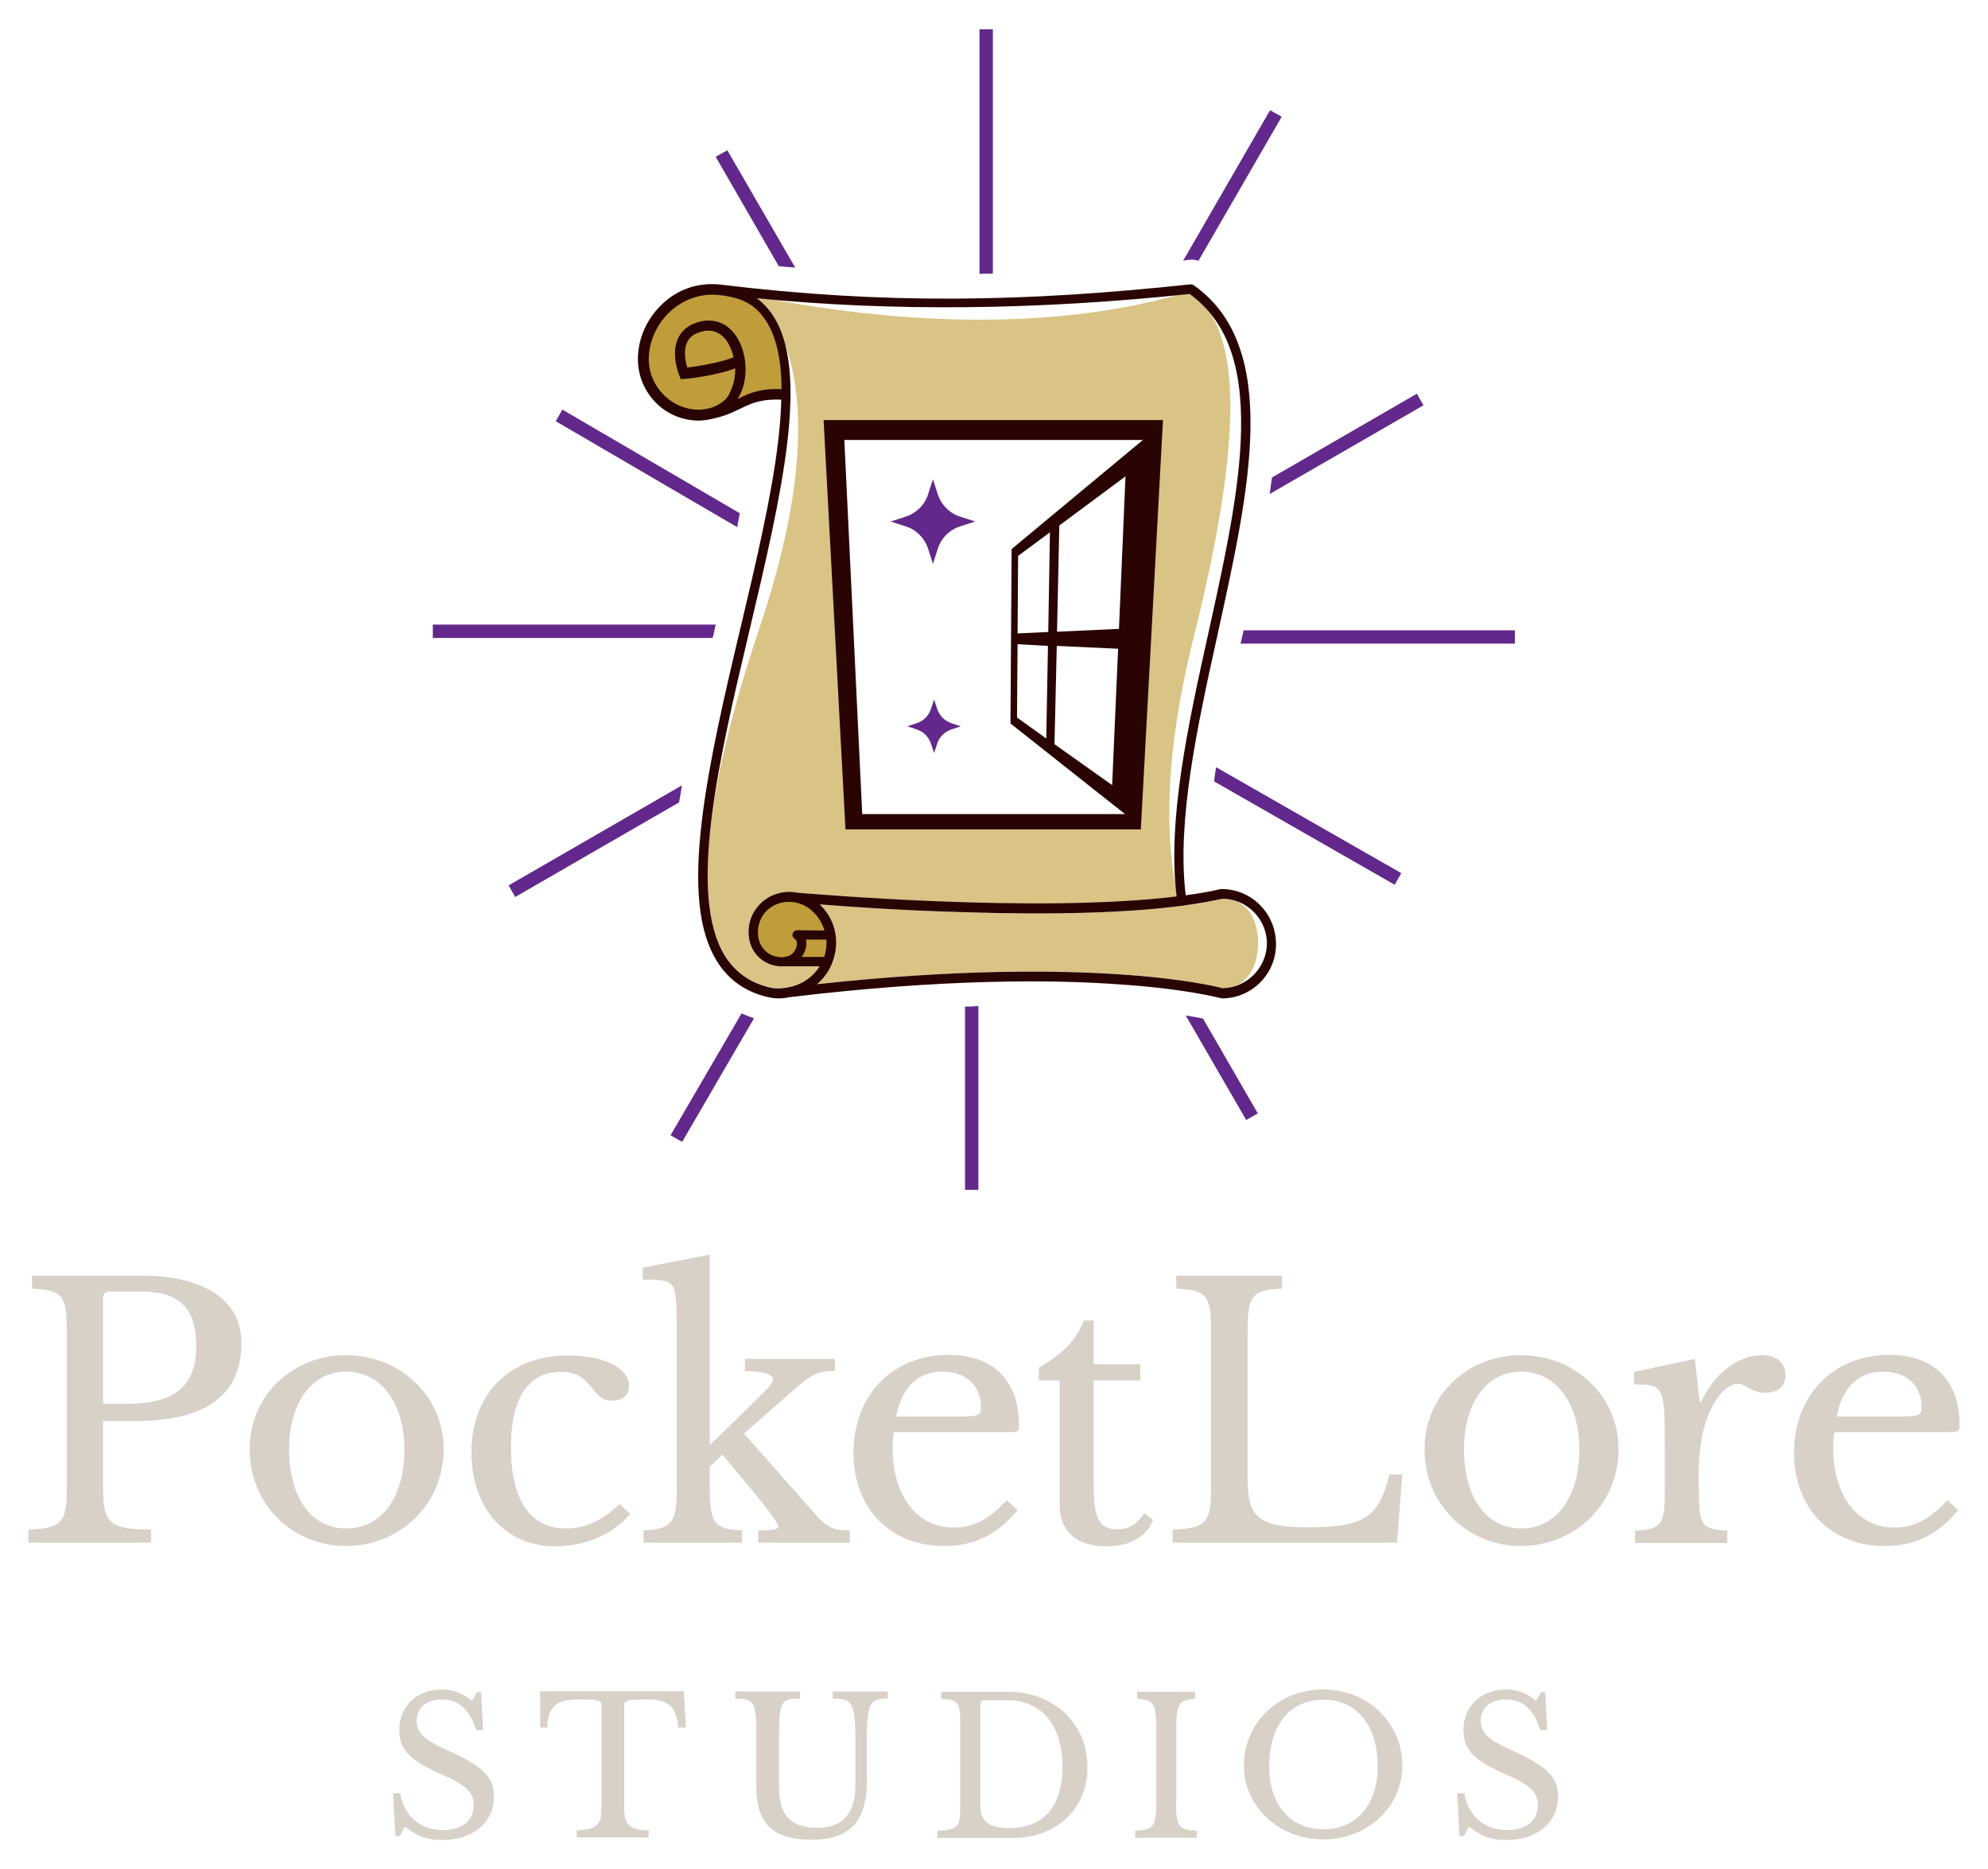
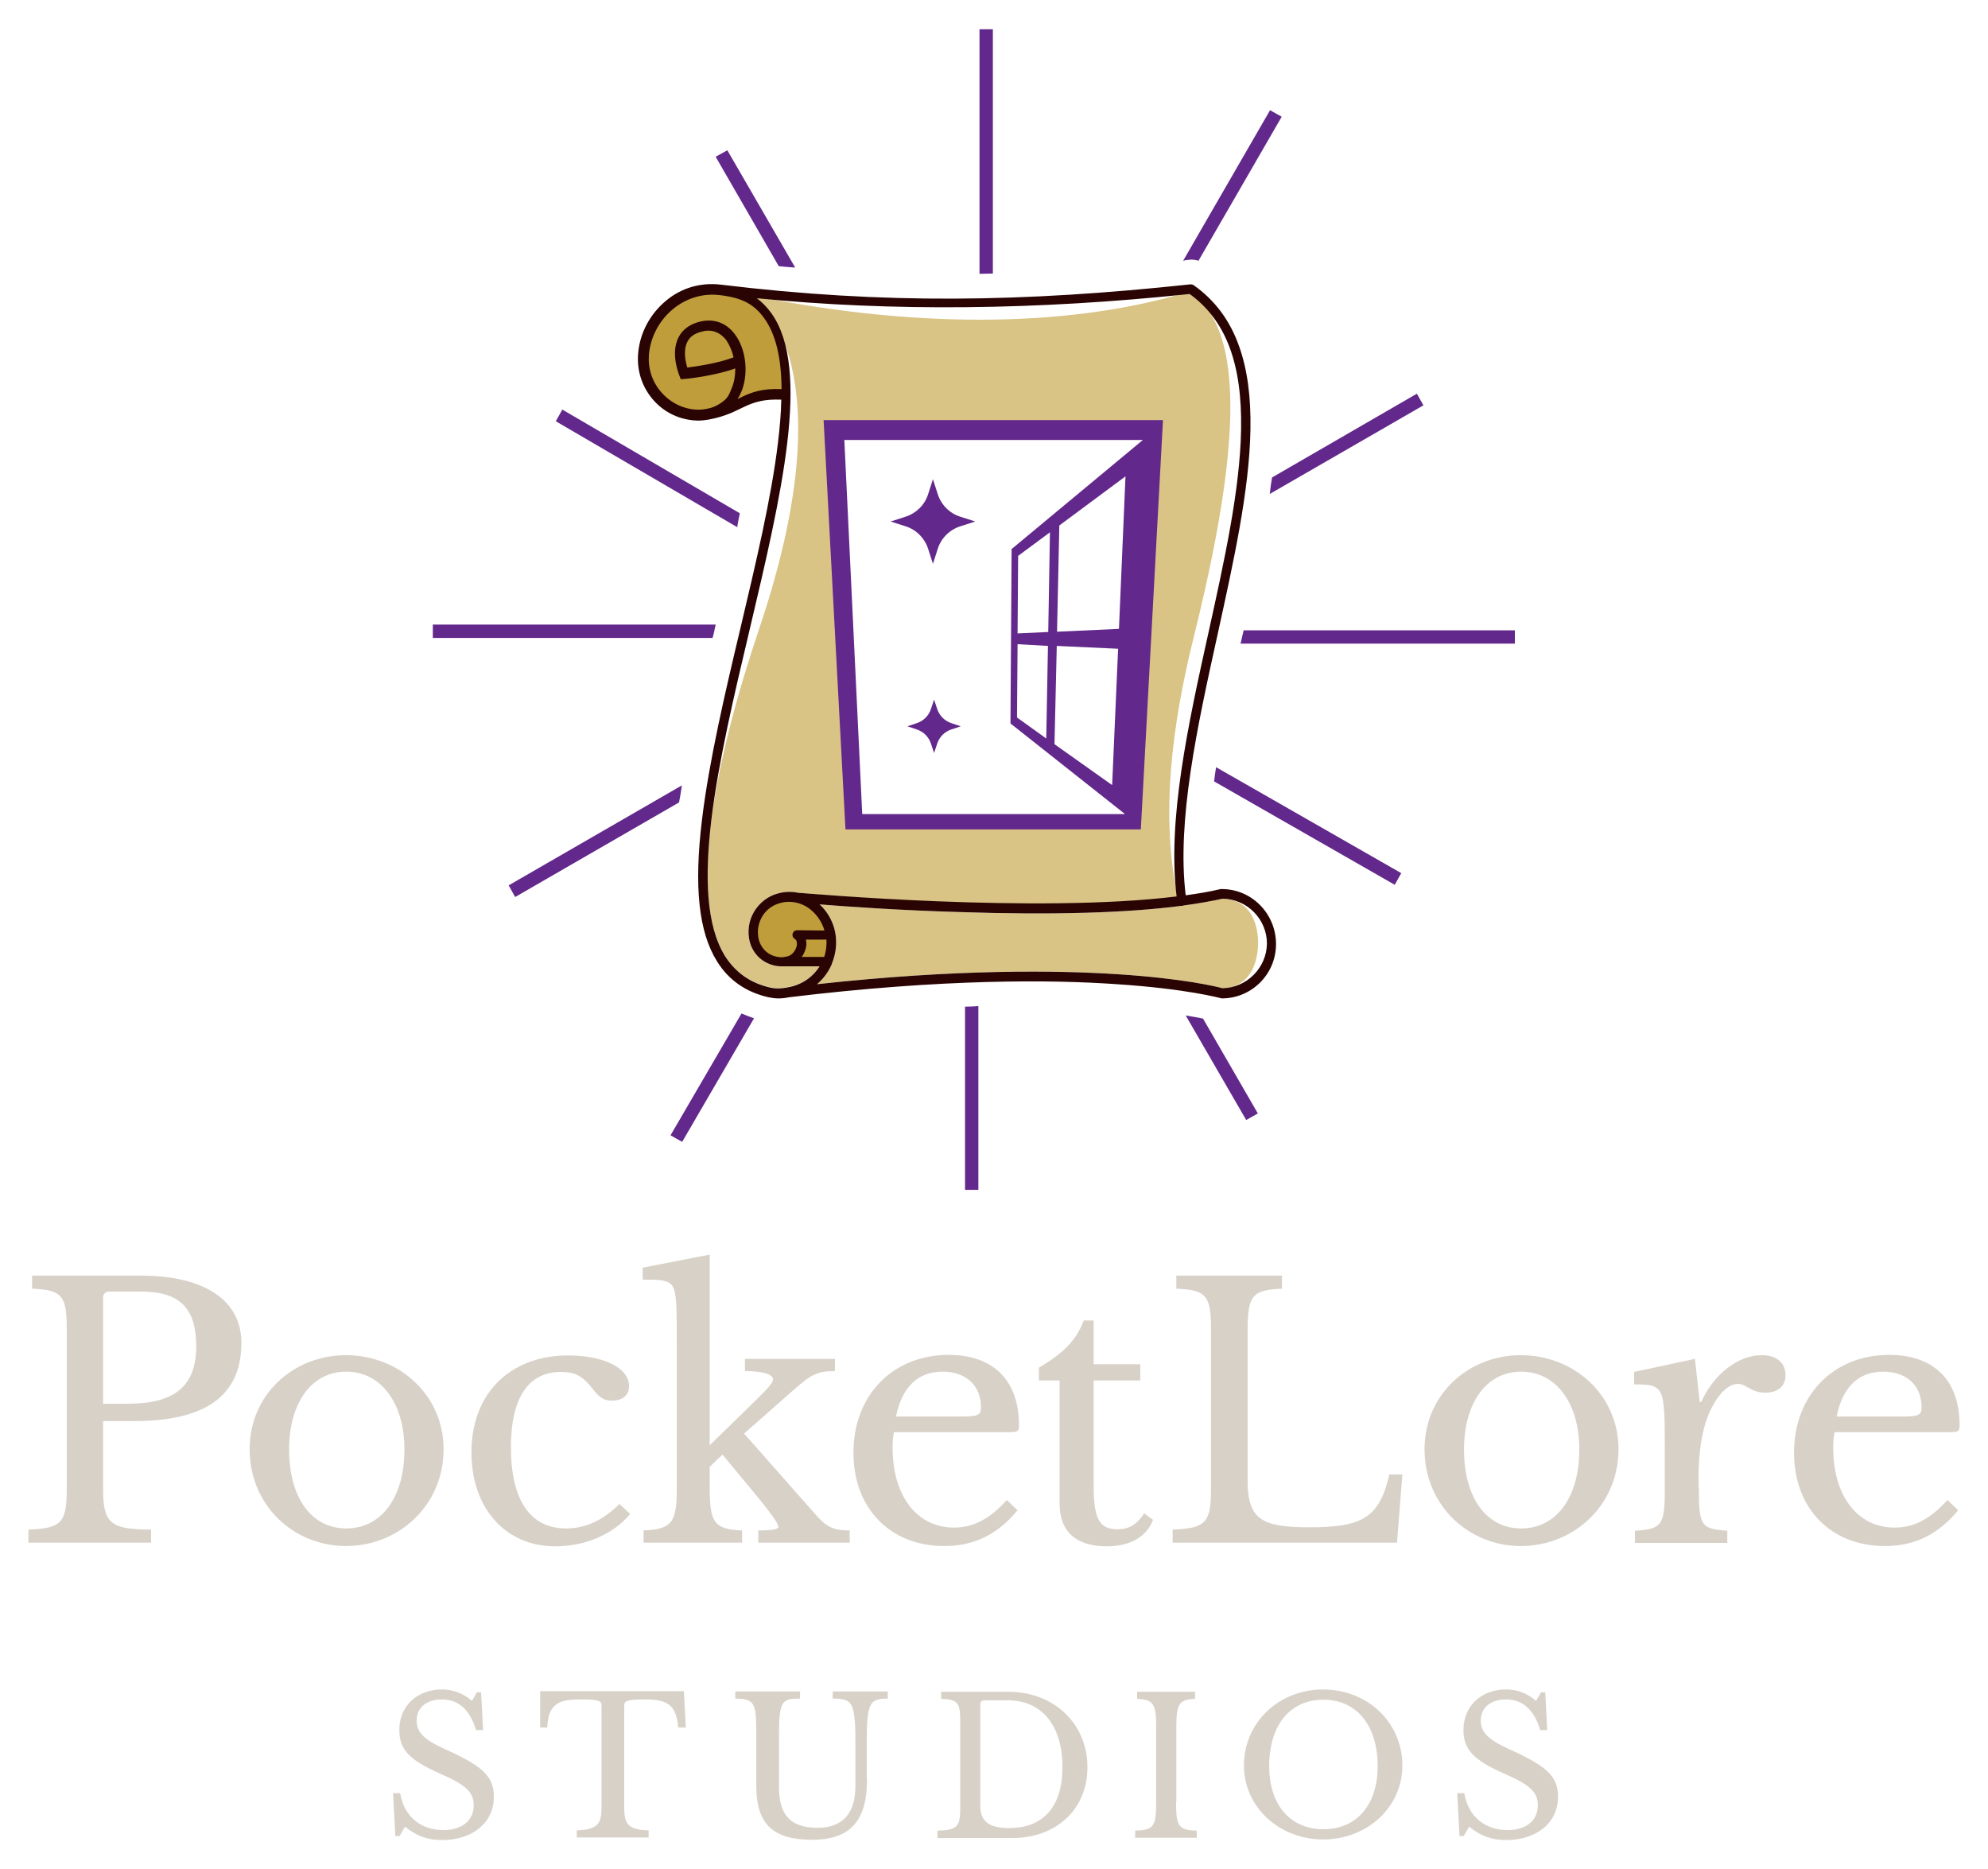
<svg xmlns="http://www.w3.org/2000/svg" xmlns:xlink="http://www.w3.org/1999/xlink" version="1.1" x="0px" y="0px" viewBox="150 171 700 658" style="enable-background:new 0 0 1000 1000;" xml:space="preserve">
  <style type="text/css">
	.st0{fill:#D8D1C8;}
	.st1{fill:#BF9D3B;}
	.st2{fill:#D9C486;}
	.st3{enable-background:new    ;}
	.st4{clip-path:url(#SVGID_2_);}
	.st5{fill:#290403;}
+ 	.st4 .st5{fill:#62288B;} /* door linework lightened for dark background */
	.st6{fill:#62288B;}
	.st7{display:none;}
</style>
  <g id="Your_design">
    <g>
      <g>
        <g>
          <path class="st0" d="M197.3,671.3h-11v23.6c0,12.1,2.1,14.6,16.9,14.6v4.6H160v-4.6c11.5-0.4,13.5-2.4,13.5-13.9v-57      c0-11.4-1.7-13.5-12.2-13.9v-4.6h38.4c22.4,0,35.3,8.8,35.3,23.6C235,660.7,224.6,671.3,197.3,671.3z M186.3,665.2h8.7      c16.1,0,24.1-5.9,24.1-20.2c0-13.7-6.1-19.3-19.4-19.3h-11.3c-1.3,0-2.1,0.9-2.1,2.1V665.2z" />
          <path class="st0" d="M306.2,681.2c0,19.8-15.8,34.1-34.4,34.1c-18.3,0-33.9-14.2-33.9-34.1c0-19.3,15.5-33.1,33.9-33.1      C290.4,648.1,306.2,662,306.2,681.2z M251.8,681.3c0,16.9,7.8,27.8,20.1,27.8c12.5,0,20.5-11,20.5-27.8      c0-16.3-8.2-27.4-20.5-27.4C259.7,653.9,251.8,664.9,251.8,681.3z" />
          <path class="st0" d="M371.9,704c-5.9,7.1-15.7,11.4-26.4,11.4c-17.4,0-29.5-13.3-29.5-33.1c0-20.8,13.7-34.1,34-34.1      c12.6,0,21.5,4.4,21.5,10.8c0,3.2-2.3,5.1-6,5.1c-2.9,0-4.4-0.9-7.5-5c-3.2-3.8-5.7-5.1-10.5-5.1c-11.5,0-17.6,9.2-17.6,26.5      c0,18.6,6.8,28.6,19.4,28.6c6.7,0,12.7-2.6,18.8-8.6L371.9,704z" />
          <path class="st0" d="M417,709.8c5.4,0,7.1-0.5,7.1-1.3c-0.1-1.2-2.8-4.9-6.7-9.7l-13-15.7l-4.5,4.3v7.2      c0,12.6,1.6,14.8,11.4,15.2v4.3h-34.7v-4.3c9.8-0.4,11.7-2.7,11.7-14.3v-51.2c0-12.4,0-18.3-1.5-20.5c-1.5-2.3-4.8-2.3-10.5-2.3      v-4.2l23.6-4.6v67.1l11.4-11.1c7.3-7.2,10.9-10.4,10.9-12.1c0-1.7-3.5-2.9-9.9-2.9v-4.3H444v4.3c-6.1,0-8.4,1.2-14.4,6.5      L412,675.7l24.2,27.4c4.6,5.4,6.7,6.7,13,6.7v4.3H417V709.8z" />
          <path class="st0" d="M508.3,702.7c-7.1,8.6-15.4,12.6-25.8,12.6c-19.1,0-32-13.3-32-32.9c0-20.1,13.8-34.4,33.5-34.4      c15.7,0,24.8,8.9,24.8,24.8c0,2.2-0.5,2.4-3.8,2.4h-40.2c-0.4,1.3-0.5,3.3-0.5,5.5c0,17,8.6,28.1,21.6,28.1      c6.7,0,12.5-2.9,18.6-9.7L508.3,702.7z M488.1,669.7c6.6,0,7.3-0.5,7.3-3.4c0-7.5-5.3-12.4-13.5-12.4c-8.7,0-14.3,5.4-16.4,15.8      H488.1z" />
          <path class="st0" d="M515.8,657v-4.5c8.7-5.1,13.2-9.7,15.8-16.6h3.5v15.4h16.4v5.7h-16.4v37.2c0,11.5,2,15.2,8.4,15.2      c4,0,6.7-1.6,9.4-5.6l3.1,2.3c-2.3,6-8.1,9.3-16.4,9.3c-10.8,0-16.5-5.4-16.5-14.9V657H515.8z" />
          <path class="st0" d="M641.9,714.1h-79v-4.6c11.5-0.4,13.5-2.4,13.5-13.9v-57c0-11.4-1.7-13.5-12.2-13.9v-4.6h37.2v4.6      c-10.5,0.4-12.1,2.4-12.1,14.8v52.7c0,13.7,4.9,16.5,21.8,16.5c18.7,0,24.6-3.4,28.1-18.6h4.6L641.9,714.1z" />
          <path class="st0" d="M719.9,681.2c0,19.8-15.8,34.1-34.4,34.1c-18.3,0-33.9-14.2-33.9-34.1c0-19.3,15.5-33.1,33.9-33.1      C704.1,648.1,719.9,662,719.9,681.2z M665.5,681.3c0,16.9,7.8,27.8,20.1,27.8c12.5,0,20.5-11,20.5-27.8      c0-16.3-8.2-27.4-20.5-27.4C673.4,653.9,665.5,664.9,665.5,681.3z" />
          <path class="st0" d="M748.2,694.7c0,13.5,0.7,14.6,10,15.2v4.3h-32.5v-4.3c9.4-0.5,10.5-2,10.5-14.3v-14.3      c0-22.3-0.2-22.9-10.8-22.9V654l21.4-4.6l1.7,15.2h0.5c4.4-9.8,13-16.5,21.3-16.5c5.3,0,8.4,2.7,8.4,7c0,3.9-2.6,6.2-7.1,6.2      c-5.1,0-6.7-3.1-9.7-3.1c-4.4,0-9.3,6.4-11.7,14.9c-1.3,4.6-2.1,10.9-2.1,17.4V694.7z" />
          <path class="st0" d="M839.5,702.7c-7.1,8.6-15.4,12.6-25.8,12.6c-19.1,0-32-13.3-32-32.9c0-20.1,13.8-34.4,33.5-34.4      c15.7,0,24.8,8.9,24.8,24.8c0,2.2-0.5,2.4-3.8,2.4H796c-0.4,1.3-0.5,3.3-0.5,5.5c0,17,8.6,28.1,21.6,28.1      c6.7,0,12.5-2.9,18.6-9.7L839.5,702.7z M819.3,669.7c6.6,0,7.3-0.5,7.3-3.4c0-7.5-5.3-12.4-13.5-12.4c-8.7,0-14.3,5.4-16.4,15.8      H819.3z" />
        </g>
      </g>
      <g>
        <g>
          <path class="st0" d="M288.4,802.3h2.5c1.3,8.1,7.2,13,15.2,13c6.6,0,10.7-3.4,10.7-8.7c0-4.6-2.7-7.2-11.7-11.1      c-11.1-4.9-14.5-8.6-14.5-15.5c0-8.3,6.2-14.2,15-14.2c3.9,0,7.2,1.2,10.6,4l1.7-3h1.5l0.7,13.3h-2.5c-2.1-7.3-6.3-10.8-12-10.8      c-5.4,0-8.9,2.9-8.9,7.4c0,4.2,2.6,6.8,10.2,10.2c13.3,6,17,9.6,17,16.7c0,9-7.4,15.2-18.2,15.2c-5.1,0-8.9-1.3-13.1-4.7      l-1.9,3.3h-1.5L288.4,802.3z" />
          <path class="st0" d="M391.5,779.2h-2.7c-0.6-7.8-3.7-9.9-11.4-9.9c-6.6,0-7.6,0.5-7.6,2.1v35.8c0,5.8,1.1,8,8.6,8.2v2.5h-25.3      v-2.5c7.6-0.3,8.7-2.5,8.7-8.2v-35.8c0-1.5-0.9-2.1-6.6-2.1c-7,0-12.2,0.4-12.5,9.9h-2.5v-12.8h50.6L391.5,779.2z" />
          <path class="st0" d="M455.3,797.3c0,14.1-5.3,21.4-19.3,21.4c-13.2,0-19.7-4.9-19.7-18.9v-17.7c0-6.6-0.1-9.9-1.6-11.6      c-1.1-1.1-2.8-1.5-5.8-1.5v-2.5h22.8v2.5c-3,0-4.8,0.2-5.9,1.6c-1.2,1.6-1.5,4.9-1.5,11.4v18.2c0,9.1,3.5,14.3,13.5,14.3      c8.9,0,13.4-5.1,13.4-14.7v-16.1c0-8-0.5-11.7-2.2-13.4c-1.2-1.1-3.1-1.3-5.8-1.3v-2.5h19.4v2.5c-2.8,0-4.6,0.3-5.7,1.8      c-1.3,1.9-1.7,5.6-1.7,12.9V797.3z" />
          <path class="st0" d="M480.1,818v-2.5c6.8-0.2,8-1.3,8-7.6v-31.2c0-6.2-0.9-7.4-6.7-7.6v-2.5H505c16.1,0,27.9,11.2,27.9,26.6      c0,14.7-10.9,24.9-26.5,24.9H480.1z M496.3,769.7c-0.7,0-1.1,0.5-1.1,1.1v36.2c0,5.2,3.2,7.6,10,7.6c12.1,0,18.9-7.4,18.9-21.5      c0-14.8-7.4-23.5-19.3-23.5H496.3z" />
          <path class="st0" d="M564.1,805.4c0,8.8,1,9.9,7.3,10.1v2.5h-21.7v-2.5c6.3-0.2,7.4-1.3,7.4-9.6v-27.2c0-7.6-0.9-9.4-6.7-9.6      v-2.5h20.4v2.5c-5.8,0.2-6.6,2-6.6,10.1V805.4z" />
          <path class="st0" d="M643.8,792.6c0,14.5-12.3,26-27.9,26c-15.5,0-27.9-11.5-27.9-26c0-15.1,12.2-26.8,27.9-26.8      C631.6,765.8,643.8,777.5,643.8,792.6z M635.1,792.8c0-14.3-7.4-23.4-19.1-23.4c-11.8,0-19.1,9-19.1,23.4      c0,13.6,7.4,22.2,19.1,22.2C627.7,815,635.1,806.4,635.1,792.8z" />
          <path class="st0" d="M663.1,802.3h2.5c1.3,8.1,7.2,13,15.2,13c6.6,0,10.7-3.4,10.7-8.7c0-4.6-2.7-7.2-11.7-11.1      c-11.1-4.9-14.5-8.6-14.5-15.5c0-8.3,6.2-14.2,15-14.2c3.9,0,7.2,1.2,10.6,4l1.7-3h1.5l0.7,13.3h-2.5c-2.1-7.3-6.3-10.8-12-10.8      c-5.4,0-8.9,2.9-8.9,7.4c0,4.2,2.6,6.8,10.2,10.2c13.3,6,17,9.6,17,16.7c0,9-7.4,15.2-18.2,15.2c-5.1,0-8.9-1.3-13.1-4.7      l-1.9,3.3h-1.5L663.1,802.3z" />
        </g>
      </g>
      <g>
        <path class="st1" d="M395.8,316c-0.5,0-0.9,0-1.4-0.1c-5-0.5-9.5-2.8-12.7-6.7c-3.2-3.8-4.7-8.7-4.2-13.7     c0.6-6.4,3.8-12.5,8.8-16.5c4.1-3.3,9-5.1,14.2-5.1c0.9,0,1.8,0.1,2.7,0.2l0.1,0c8,0.9,12.6,3.3,16.3,8.6c4,5.7,6,13.9,6.1,25.2     l0,0.8l-0.8,0c-0.5,0-1,0-1.5,0c-5.6,0-9.2,1.3-13.4,3.4l-2.6,1.4l1.6-2.5c0.2-0.3,0.8-1.4,1.1-2.1l0,0l0,0     c0.1-0.3,0.3-0.9,0.4-1.1c2.1-6.3,1.1-13.9-2.6-18.7c-2.2-2.9-5.2-4.5-8.5-4.5c-0.9,0-1.8,0.1-2.8,0.3c-3.5,0.8-5.9,2.6-7.2,5.2     c-2.7,5.4,0.2,12.5,0.3,12.8l0.3,0.7l0.8-0.1c0.4,0,10.3-1,17.6-3.6l1-0.4l0,1.1c0,2.8-0.5,5.4-1.5,7.6l-0.4,1     c-0.7,1.5-1.5,2.6-2.3,3.3c-1.8,1.5-4,2.6-6.4,3.1c-0.2,0-0.3,0.1-0.4,0.1l0,0l-0.1,0C397.6,315.9,396.7,316,395.8,316z" />
        <path class="st1" d="M391.3,300.7c-0.7-2.2-1.6-6.4,0.1-9.6c1.1-2.1,3-3.4,5.8-4.1c0.8-0.2,1.5-0.3,2.2-0.3c3.4,0,5.6,2,6.9,3.6     c1.3,1.7,2.3,3.9,2.8,6.3l0.1,0.6l-0.6,0.2c-5.5,2.2-13.4,3.3-16.5,3.7l-0.7,0.1L391.3,300.7z" />
        <path class="st2" d="M568.9,273.6c-38.9,11.9-91.8,14-153.8,1.5c2,1.5,33.4,24.8,2.2,117.3c-15.1,44.8-25.4,93.5-12,115.1     c3.6,5.9,8.9,9.5,16,11.1c2.2,0.5,4.8,0.3,7.9-0.5c3.9-1,7.3-3.5,9.4-6.9h-13c-2.2,0.1-4.3-0.4-6.3-1.6c-2.7-1.6-4.6-4.1-5.3-7     c-0.9-3.6-0.4-7.4,1.5-10.6c1.9-3.2,4.9-5.5,8.6-6.5c2.3-0.6,4.6-0.7,6.9-0.2c2.9,0.3,84.2,7.7,133.7,1.6     c-6.1-28.6-2.2-60.4,5.9-92.7C590.2,315.2,584.9,284.8,568.9,273.6z M548.9,459.7h-97.8l-7.8-138.4h112.3L548.9,459.7z" />
        <path class="st1" d="M430.8,508.7l0.9-1.2c0.8-1.1,1.3-2.3,1.4-3.5c0.1-0.7,0.1-1.3-0.1-1.9l-0.2-1l8.9,0l0,0.7     c0.1,2.2-0.2,4.3-0.9,6.4l-0.2,0.5H430.8z" />
        <path class="st1" d="M424.8,508.7c-1.5-0.1-2.9-0.5-4.1-1.2c-2.1-1.2-3.6-3.2-4.2-5.5c-0.8-3-0.4-6.1,1.2-8.7     c1.5-2.6,4-4.5,7-5.3c1.1-0.3,2.1-0.4,3.2-0.4c2.6,0,5.1,0.8,7.3,2.3c2.9,2,5.1,5,6.1,8.4l0.3,1l-10.8,0c-0.4,0-0.8,0.3-0.9,0.7     c-0.1,0.4,0.1,0.8,0.4,1c0.8,0.5,1.2,1.5,1.1,2.8c-0.2,1.9-1.7,4.1-3.9,4.7c-0.6,0.2-1.2,0.3-1.9,0.3l0,0H424.8z" />
        <path class="st2" d="M580.4,518.9c-1.8-0.5-13.5-3.4-36.7-4.9c-21.4-1.4-56.6-1.9-106,3.5c1.6-1.4,3-3,4.1-4.9     c0.4-0.7,0.8-1.5,1.1-2.2c0,0,0,0,0-0.1c1.6-3.9,2-8.2,0.9-12.3c-0.9-3.3-2.7-6.3-5.2-8.6c10,0.8,28.5,2.1,49.3,2.7     c32.8,1.1,59,0.3,78.2-2.2c0,0,0,0,0.1,0c0.1,0,0.2,0,0.2,0c0.1,0,0.2,0,0.3-0.1c5.1-0.7,9.7-1.5,13.8-2.4     c8.6,0.1,12.5,7.1,12.5,15.8C592.8,511.7,589,518.8,580.4,518.9z" />
        <g>
          <g class="st3">
            <defs>
              <polygon id="SVGID_1_" class="st3" points="440,318.9 447.7,463 551.7,463 559.5,318.9       " />
            </defs>
            <clipPath id="SVGID_2_">
              <use xlink:href="#SVGID_1_" style="overflow:visible;" />
            </clipPath>
            <g class="st4">
              <path class="st5" d="M546.3,338.7L523,356l-0.8,37.4l21.8-1L546.3,338.7 M519.7,358.4l-11.2,8.3l-0.2,27.3l10.8-0.5        L519.7,358.4 M508.3,397.8l-0.2,25.8l10.3,7.4l0.6-32.6L508.3,397.8 M522.1,398.4l-0.8,34.6l20.3,14.4l2.1-48L522.1,398.4         M447.3,325.9l6.3,131.7h92.4l0-0.1l-40.2-31.8l0.4-61.4l46.1-38.3l0-0.1H447.3 M551.7,463h-104L440,318.9h119.5L551.7,463" />
            </g>
          </g>
        </g>
        <path class="st6" d="M478.5,339.7l1.7,5.3c1.2,3.7,4.1,6.7,7.9,7.9l5.3,1.7l-5.3,1.7c-3.7,1.2-6.7,4.1-7.9,7.9l-1.7,5.3l-1.7-5.3     c-1.2-3.7-4.1-6.7-7.9-7.9l-5.3-1.7l5.3-1.7c3.7-1.2,6.7-4.1,7.9-7.9L478.5,339.7z" />
        <path class="st6" d="M478.9,417.3l1.1,3.3c0.8,2.4,2.6,4.2,5,5l3.3,1.1l-3.3,1.1c-2.4,0.8-4.2,2.6-5,5l-1.1,3.3l-1.1-3.3     c-0.8-2.4-2.6-4.2-5-5l-3.3-1.1l3.3-1.1c2.4-0.8,4.2-2.6,5-5L478.9,417.3z" />
        <path class="st5" d="M580.2,484c-0.1,0-0.3,0-0.4,0c-3.7,0.9-7.9,1.6-12.3,2.2c-3.2-26.3,4.1-59.5,11.2-91.7     c5.7-26,11.2-50.7,11.6-72.2c0.2-11.7-1.1-21.3-4-29.4c-3.2-9.1-8.6-16.3-16-21.5c-0.3-0.2-0.7-0.3-1.1-0.3     c-58.8,6.3-107.8,7.1-165.5,0.1c-6.9-0.8-13.7,1.1-19.1,5.6c-5.6,4.6-9.3,11.3-9.9,18.6c-0.5,5.8,1.2,11.4,4.9,15.9     c3.7,4.5,8.9,7.2,14.7,7.7c1.8,0.2,3.6,0,5.3-0.3c12-2.2,12.9-7.5,25.5-7c-0.1,4.7-0.5,9.8-1.2,15.4     c-2.3,19.2-7.8,42.3-13.1,64.7c-5.5,23.1-11.1,47-13.6,67.6c-2.9,23.8-1.2,39.7,5.3,50.1c4.1,6.6,10.2,10.8,18.1,12.6     c1.1,0.2,2.2,0.4,3.4,0.4c1.2,0,2.4-0.1,3.8-0.4c54.4-6.6,92.8-6.2,115.5-4.6c24.5,1.6,36.4,4.9,36.5,4.9c0.1,0,0.3,0.1,0.4,0.1     c10.6,0,19.1-8.6,19.1-19.1C599.3,492.6,590.7,484,580.2,484z M409.7,311.5c0.2-0.3,0.9-1.5,1.2-2.3c0.2-0.4,0.5-1.2,0.5-1.2     c2.2-6.4,1.1-14.4-2.7-19.4c-3-4-7.4-5.5-12.1-4.4c-3.7,0.9-6.3,2.8-7.7,5.6c-2.9,5.7,0.2,13.1,0.3,13.4l0.5,1.3l1.4-0.1     c0.5,0,10.4-1,17.8-3.7c0,2.6-0.4,5.1-1.4,7.3l-0.4,1c-0.5,1.2-1.2,2.3-2.1,3c-1.8,1.5-3.8,2.5-6,2.9c-0.3,0-0.4,0.1-0.5,0.1     c0,0,0,0,0,0c-1.2,0.2-2.5,0.3-3.7,0.2c-4.8-0.4-9.1-2.7-12.2-6.4c-3.1-3.7-4.5-8.3-4.1-13.1c0.6-6.2,3.7-12,8.6-16     c4.7-3.8,10.5-5.5,16.3-4.8c0,0,0,0,0,0c7.9,0.9,12.2,3.2,15.8,8.3c3.9,5.5,5.9,13.5,6,24.8C418.4,307.7,414.5,309,409.7,311.5z      M408.3,296.8c-5.4,2.1-13.1,3.2-16.3,3.6c-0.6-2-1.5-6,0-9c0.9-1.9,2.7-3.1,5.3-3.7c0.7-0.2,1.4-0.3,2.1-0.3c3,0,5,1.7,6.3,3.3     C406.9,292.5,407.8,294.6,408.3,296.8z M429.2,518.2c-3.1,0.8-5.7,1-7.9,0.5c-7.1-1.6-12.3-5.3-16-11.1     c-13.4-21.6-2.2-69.1,8.7-115.1c11.1-47,21.6-91.4,7.7-111.1c-1.5-2.1-3.2-3.9-5.2-5.4c47.4,4.7,98.6,4.2,152.4-1.5     c12.8,9.3,18.5,24.5,18.1,47.8c-0.4,21.2-5.8,45.7-11.5,71.5c-7.2,32.5-14.5,66-11.2,92.8c-49.5,6.1-130.4-1.1-133.3-1.3     c-2.3-0.5-4.6-0.4-6.9,0.2c-3.6,0.9-6.7,3.3-8.6,6.5c-1.9,3.2-2.4,7-1.5,10.6c0.8,3,2.7,5.5,5.3,7c1.9,1.1,4.1,1.7,6.3,1.6h13     C436.4,514.7,433.1,517.1,429.2,518.2z M433.8,501.8l7.2,0c0.1,2.1-0.1,4.1-0.8,6.1h-7.9c0.9-1.2,1.4-2.6,1.6-3.9     C434,503.3,433.9,502.5,433.8,501.8z M430.7,498.5C430.7,498.5,430.7,498.5,430.7,498.5c-0.8,0-1.4,0.5-1.6,1.2     c-0.2,0.7,0.1,1.5,0.8,1.9c0.7,0.4,0.7,1.4,0.7,2c-0.2,1.6-1.4,3.6-3.3,4.1c-0.6,0.1-1.1,0.2-1.7,0.3h-0.8     c-1.3-0.1-2.6-0.4-3.8-1.1c-1.9-1.1-3.2-2.9-3.8-5c-0.7-2.8-0.3-5.6,1.1-8.1c1.4-2.5,3.8-4.2,6.5-4.9c1-0.3,2-0.4,3-0.4     c2.4,0,4.7,0.7,6.8,2.1c2.7,1.9,4.8,4.8,5.7,8L430.7,498.5z M580.4,518.9c-1.8-0.5-13.5-3.4-36.7-4.9c-21.4-1.4-56.6-1.9-106,3.5     c1.6-1.4,3-3,4.1-4.9c0.4-0.7,0.8-1.5,1.1-2.2c0,0,0,0,0-0.1c1.6-3.9,2-8.2,0.9-12.3c-0.9-3.3-2.7-6.3-5.2-8.6     c10,0.8,28.5,2.1,49.3,2.7c32.8,1.1,59,0.3,78.2-2.2c0,0,0,0,0.1,0c0.1,0,0.2,0,0.2,0c0.1,0,0.2,0,0.3-0.1     c5.1-0.7,9.7-1.5,13.8-2.4c8.6,0.1,15.6,7.2,15.6,15.8C596,511.7,589,518.8,580.4,518.9z" />
        <path class="st6" d="M430,265.2l-23.9-41.3l-4.1,2.3l22.2,38.5C426.2,264.9,428.1,265.1,430,265.2z" />
        <path class="st6" d="M499.6,267.3v-86h-4.7v86.1C496.4,267.4,498,267.3,499.6,267.3z" />
        <path class="st6" d="M410.5,351.7L348,315.2l-2.3,4.1l63.9,37.3C409.8,355,410.2,353.3,410.5,351.7z" />
        <path class="st6" d="M568.2,262.5c0.4,0,0.7-0.1,1.1-0.1c0.9,0,1.8,0.1,2.7,0.4l29.3-50.7l-4.1-2.3l-30.6,53     C567.2,262.6,567.7,262.6,568.2,262.5z" />
        <path class="st6" d="M597.1,344.9l54.1-31.2l-2.3-4.1l-51,29.5C597.6,341,597.3,342.9,597.1,344.9z" />
        <path class="st6" d="M401.6,392.7c0.1-0.6,0.3-1.2,0.4-1.8h-99.6v4.7h98.5C401.2,394.7,401.4,393.7,401.6,392.7z" />
        <path class="st6" d="M577.5,446.1l63.6,36.4l2.3-4.1l-65.2-37.3C577.9,442.8,577.7,444.5,577.5,446.1z" />
        <path class="st6" d="M587.9,392.9c-0.3,1.2-0.5,2.3-0.8,3.5c-0.1,0.4-0.2,0.8-0.3,1.2h96.6v-4.7H587.9z" />
        <path class="st6" d="M567.5,528.5l21.3,36.8l4.1-2.3l-19.3-33.4C572,529.3,570,528.9,567.5,528.5z" />
        <path class="st6" d="M411.1,527.8l-25,42.9l4.1,2.3l25.3-43.5C414,529,412.5,528.4,411.1,527.8z" />
        <path class="st6" d="M489.8,525.4v64.5h4.7v-64.7C493,525.3,491.4,525.4,489.8,525.4z" />
        <path class="st6" d="M390.1,447.5l-61,35.2l2.3,4.1l57.7-33.3C389.5,451.5,389.8,449.5,390.1,447.5z" />
      </g>
    </g>
  </g>
</svg>
